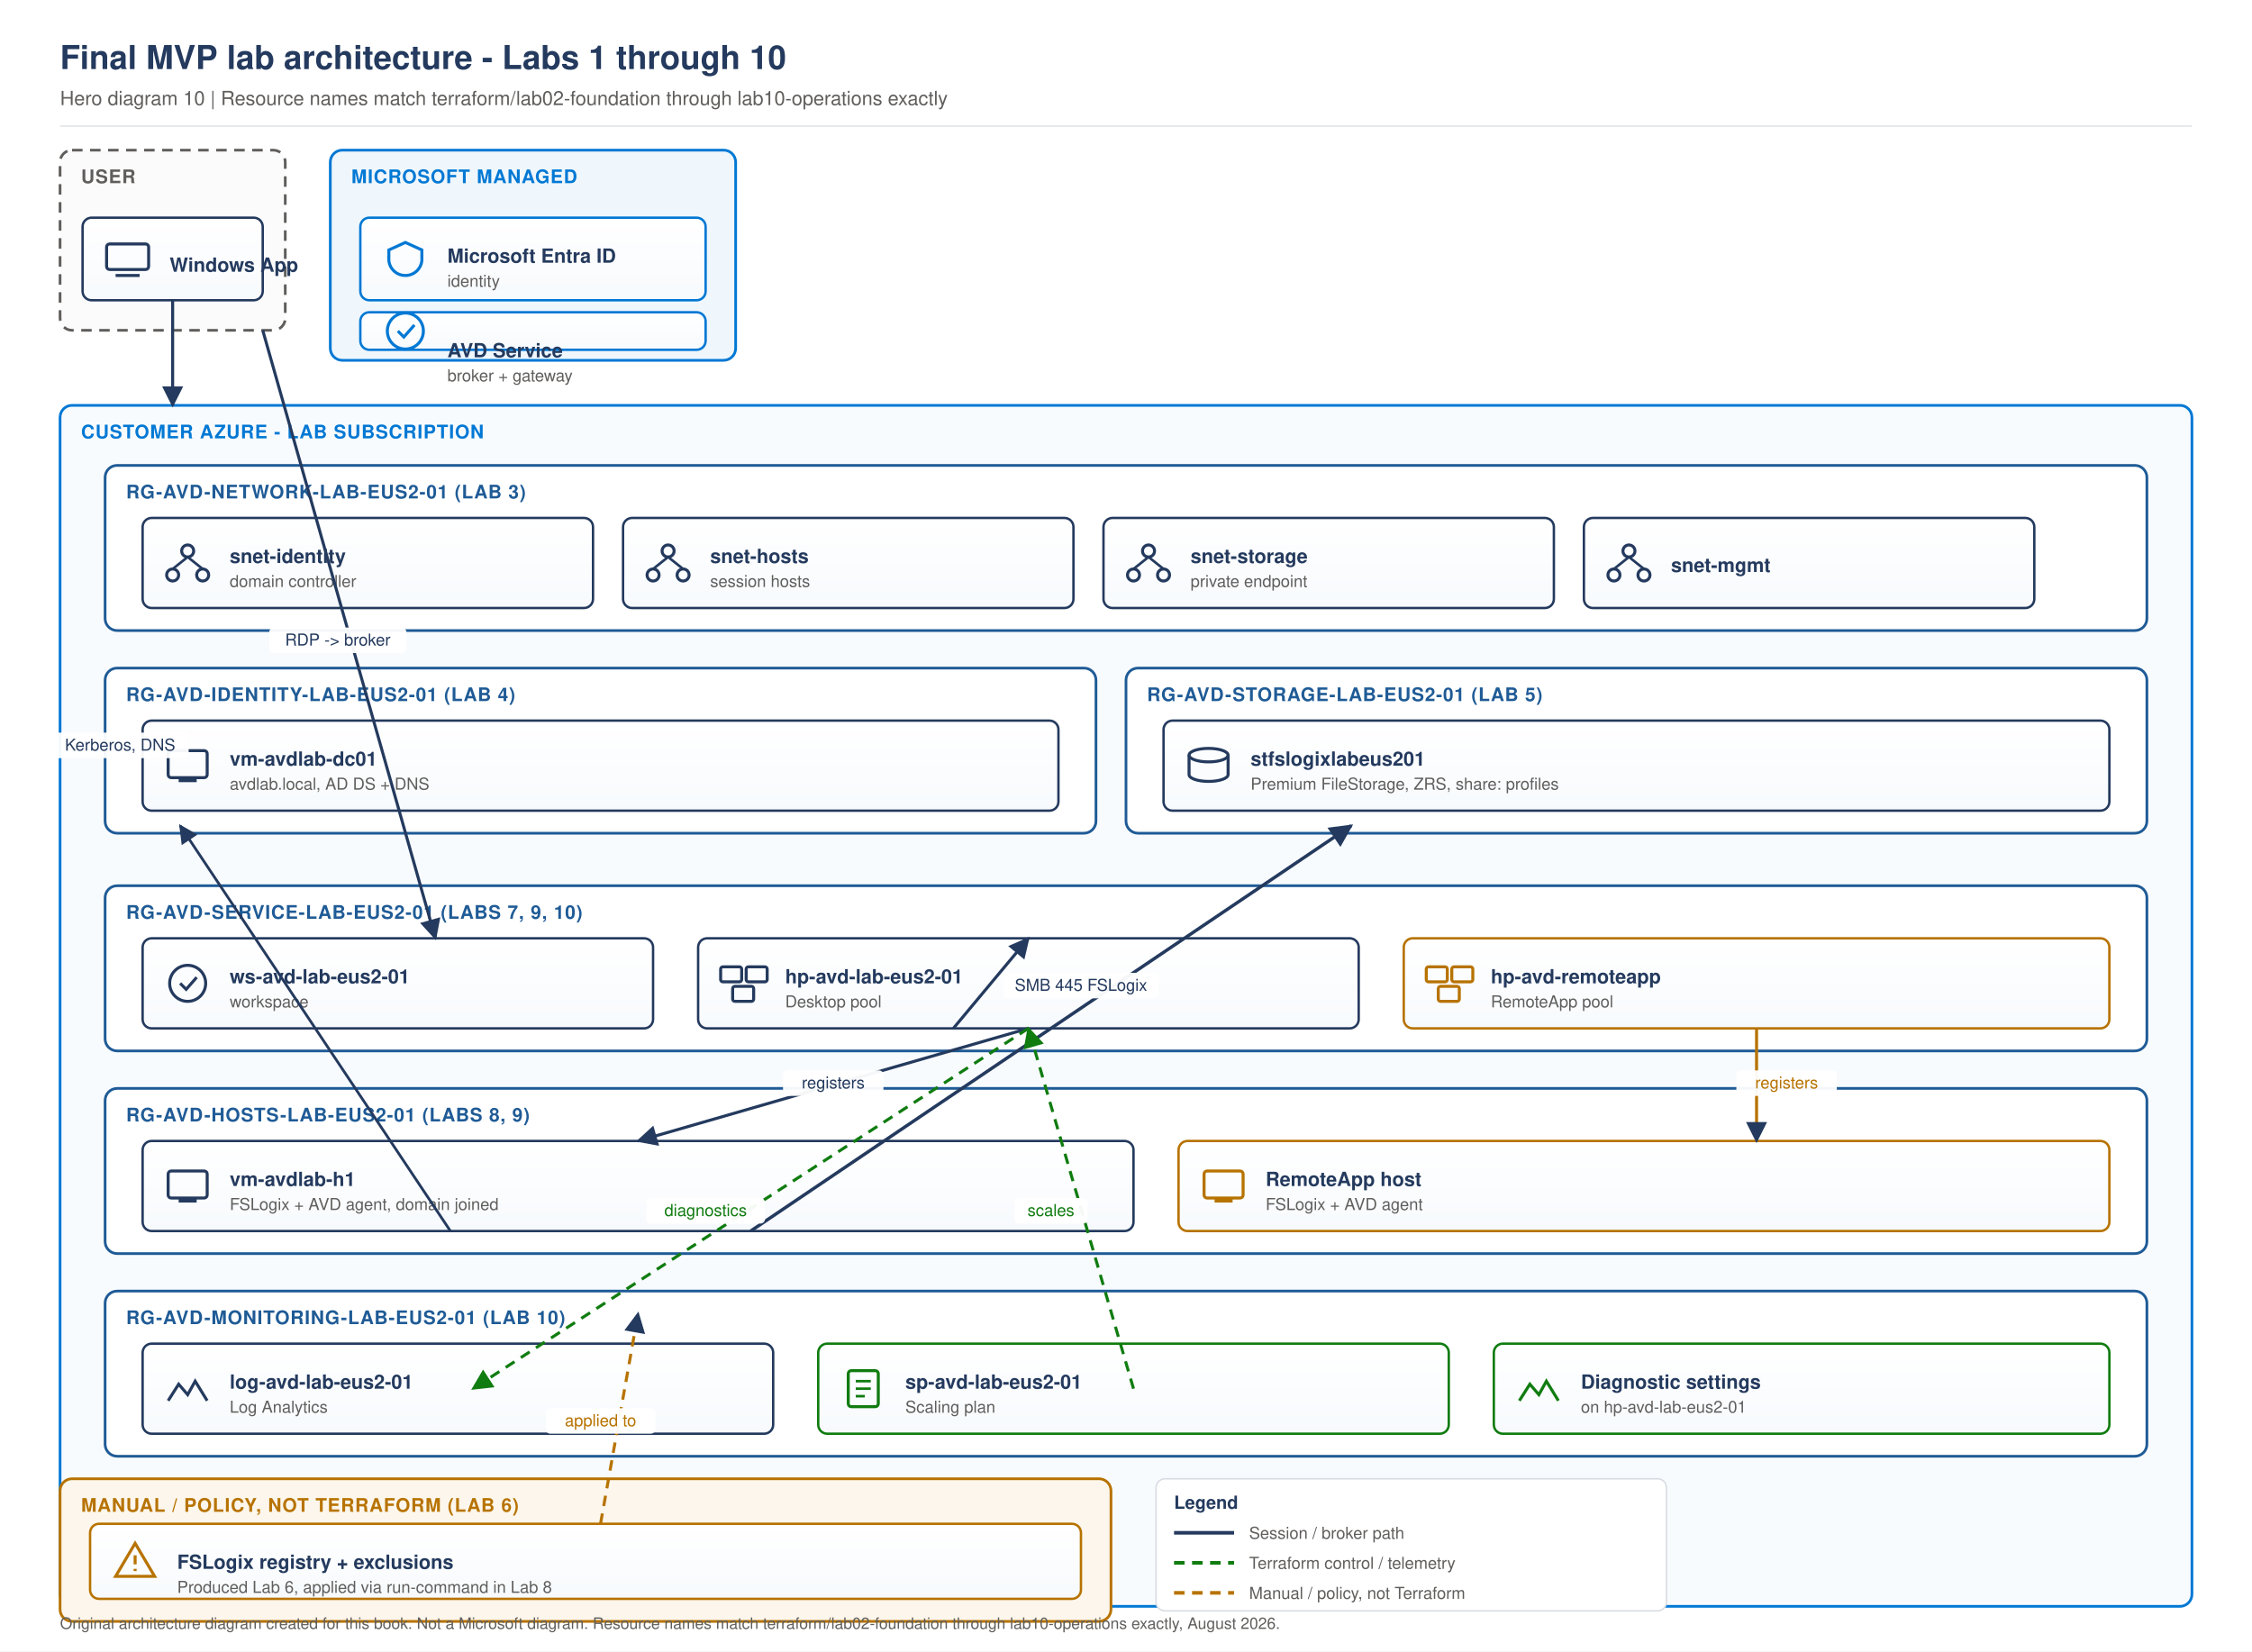
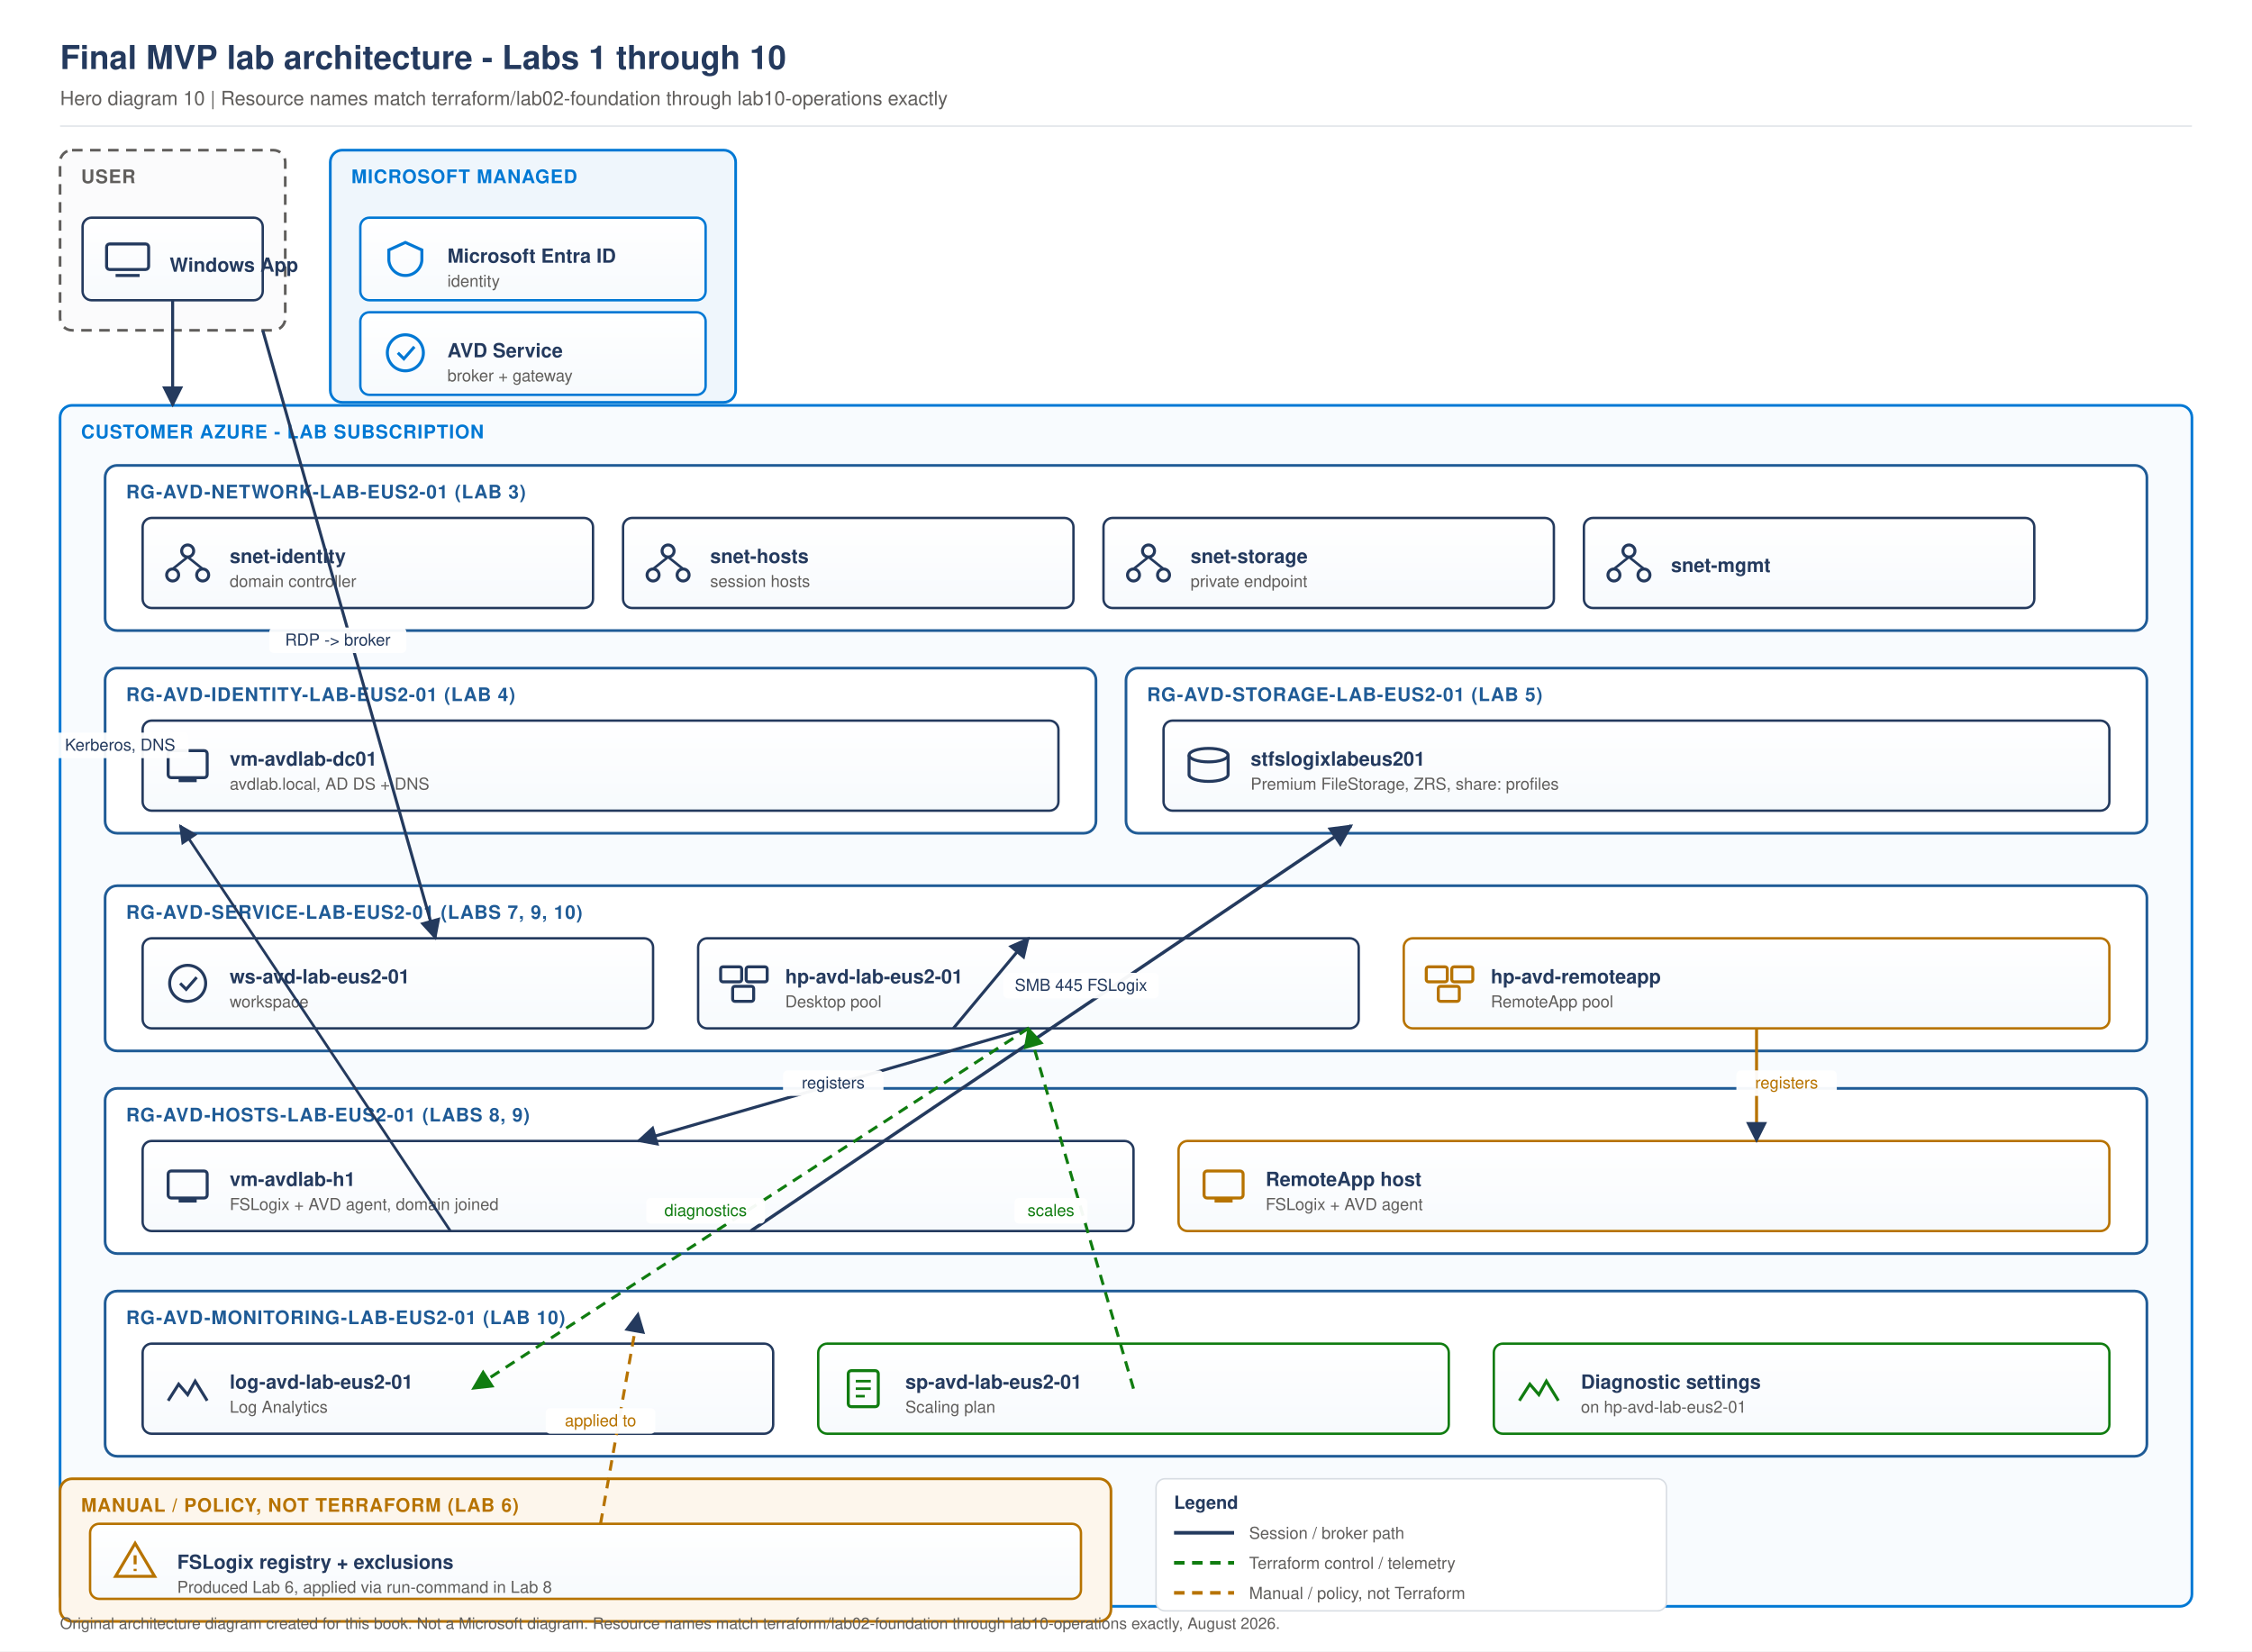
<svg xmlns="http://www.w3.org/2000/svg" width="1500" height="1100" viewBox="0 0 1500 1100" font-family="Segoe UI,Helvetica,Arial,sans-serif">
  <defs>
    <marker id="a" viewBox="0 0 10 10" refX="9" refY="5" markerWidth="7" markerHeight="7" orient="auto-start-reverse">
      <path d="M0,0 L10,5 L0,10 z" fill="#243A5E" />
    </marker>
    <marker id="ag" viewBox="0 0 10 10" refX="9" refY="5" markerWidth="7" markerHeight="7" orient="auto-start-reverse">
      <path d="M0,0 L10,5 L0,10 z" fill="#107C10" />
    </marker>
    <marker id="ar" viewBox="0 0 10 10" refX="9" refY="5" markerWidth="7" markerHeight="7" orient="auto-start-reverse">
      <path d="M0,0 L10,5 L0,10 z" fill="#A4262C" />
    </marker>
    <linearGradient id="tile" x1="0" y1="0" x2="0" y2="1">
      <stop offset="0" stop-color="#FFFFFF" />
      <stop offset="1" stop-color="#F7FAFD" />
    </linearGradient>
  </defs>
  <rect width="1500" height="1100" fill="#FFFFFF" />
  <text x="40" y="46" font-size="22" font-weight="600" fill="#243A5E">Final MVP lab architecture - Labs 1 through 10</text>
  <text x="40" y="70" font-size="13" fill="#605E5C">Hero diagram 10 | Resource names match terraform/lab02-foundation through lab10-operations exactly</text>
  <line x1="40" y1="84" x2="1460" y2="84" stroke="#E1E5EA" />
  <rect x="40" y="100" width="150" height="120" rx="8" fill="#FBFBFC" stroke="#605E5C" stroke-width="1.8" stroke-dasharray="7 5" />
  <text x="54" y="122" font-size="12.5" font-weight="700" fill="#605E5C" letter-spacing="0.5">USER</text>
  <g>
    <rect x="55" y="145" width="120" height="55" rx="6" fill="url(#tile)" stroke="#243A5E" stroke-width="1.6" />
    <rect x="71" y="162.5" width="28" height="17" rx="2" fill="none" stroke="#243A5E" stroke-width="2" />
    <path d="M77,183.5 h16" stroke="#243A5E" stroke-width="2" />
    <text x="113" y="181" font-size="13" font-weight="600" fill="#243A5E">Windows App</text>
  </g>
-   <rect x="220" y="100" width="270" height="140" rx="8" fill="#EFF6FC" stroke="#0078D4" stroke-width="1.8" />
+   <rect x="220" y="100" width="270" height="168" rx="8" fill="#EFF6FC" stroke="#0078D4" stroke-width="1.8" />
  <text x="234" y="122" font-size="12.5" font-weight="700" fill="#0078D4" letter-spacing="0.5">MICROSOFT MANAGED</text>
  <g>
    <rect x="240" y="145" width="230" height="55" rx="6" fill="url(#tile)" stroke="#0078D4" stroke-width="1.6" />
    <path d="M270,161.5 l11,5 v7 a11,11 0 0 1 -11,10 a11,11 0 0 1 -11,-10 v-7 z" fill="none" stroke="#0078D4" stroke-width="2" />
    <text x="298" y="175" font-size="13" font-weight="600" fill="#243A5E">Microsoft Entra ID</text>
    <text x="298" y="191" font-size="11" fill="#605E5C">identity</text>
  </g>
  <g>
-     <rect x="240" y="208" width="230" height="25" rx="6" fill="url(#tile)" stroke="#0078D4" stroke-width="1.6" />
-     <circle cx="270" cy="220.5" r="12" fill="none" stroke="#0078D4" stroke-width="2" />
-     <path d="M265,220.5 l4,4 l7,-8" fill="none" stroke="#0078D4" stroke-width="2" />
+     <rect x="240" y="208" width="230" height="55" rx="6" fill="url(#tile)" stroke="#0078D4" stroke-width="1.6" />
+     <circle cx="270" cy="235.0" r="12" fill="none" stroke="#0078D4" stroke-width="2" />
+     <path d="M265,235.0 l4,4 l7,-8" fill="none" stroke="#0078D4" stroke-width="2" />
    <text x="298" y="238" font-size="13" font-weight="600" fill="#243A5E">AVD Service</text>
    <text x="298" y="254" font-size="11" fill="#605E5C">broker + gateway</text>
  </g>
  <rect x="40" y="270" width="1420" height="800" rx="8" fill="#F8FBFE" stroke="#0078D4" stroke-width="1.8" />
  <text x="54" y="292" font-size="12.5" font-weight="700" fill="#0078D4" letter-spacing="0.5">CUSTOMER AZURE - LAB SUBSCRIPTION</text>
  <rect x="70" y="310" width="1360" height="110" rx="8" fill="#FFFFFF" stroke="#1F5B96" stroke-width="1.8" />
  <text x="84" y="332" font-size="12.5" font-weight="700" fill="#1F5B96" letter-spacing="0.5">RG-AVD-NETWORK-LAB-EUS2-01  (LAB 3)</text>
  <g>
    <rect x="95" y="345" width="300" height="60" rx="6" fill="url(#tile)" stroke="#243A5E" stroke-width="1.6" />
    <circle cx="125" cy="367.0" r="4" fill="none" stroke="#243A5E" stroke-width="2" />
    <circle cx="115" cy="383.0" r="4" fill="none" stroke="#243A5E" stroke-width="2" />
    <circle cx="135" cy="383.0" r="4" fill="none" stroke="#243A5E" stroke-width="2" />
    <path d="M125,371.0 L115,379.0 M125,371.0 L135,379.0" stroke="#243A5E" stroke-width="1.7" />
    <text x="153" y="375" font-size="13" font-weight="600" fill="#243A5E">snet-identity</text>
    <text x="153" y="391" font-size="11" fill="#605E5C">domain controller</text>
  </g>
  <g>
    <rect x="415" y="345" width="300" height="60" rx="6" fill="url(#tile)" stroke="#243A5E" stroke-width="1.6" />
    <circle cx="445" cy="367.0" r="4" fill="none" stroke="#243A5E" stroke-width="2" />
    <circle cx="435" cy="383.0" r="4" fill="none" stroke="#243A5E" stroke-width="2" />
    <circle cx="455" cy="383.0" r="4" fill="none" stroke="#243A5E" stroke-width="2" />
    <path d="M445,371.0 L435,379.0 M445,371.0 L455,379.0" stroke="#243A5E" stroke-width="1.7" />
    <text x="473" y="375" font-size="13" font-weight="600" fill="#243A5E">snet-hosts</text>
    <text x="473" y="391" font-size="11" fill="#605E5C">session hosts</text>
  </g>
  <g>
    <rect x="735" y="345" width="300" height="60" rx="6" fill="url(#tile)" stroke="#243A5E" stroke-width="1.6" />
    <circle cx="765" cy="367.0" r="4" fill="none" stroke="#243A5E" stroke-width="2" />
    <circle cx="755" cy="383.0" r="4" fill="none" stroke="#243A5E" stroke-width="2" />
    <circle cx="775" cy="383.0" r="4" fill="none" stroke="#243A5E" stroke-width="2" />
    <path d="M765,371.0 L755,379.0 M765,371.0 L775,379.0" stroke="#243A5E" stroke-width="1.7" />
    <text x="793" y="375" font-size="13" font-weight="600" fill="#243A5E">snet-storage</text>
    <text x="793" y="391" font-size="11" fill="#605E5C">private endpoint</text>
  </g>
  <g>
    <rect x="1055" y="345" width="300" height="60" rx="6" fill="url(#tile)" stroke="#243A5E" stroke-width="1.6" />
    <circle cx="1085" cy="367.0" r="4" fill="none" stroke="#243A5E" stroke-width="2" />
    <circle cx="1075" cy="383.0" r="4" fill="none" stroke="#243A5E" stroke-width="2" />
    <circle cx="1095" cy="383.0" r="4" fill="none" stroke="#243A5E" stroke-width="2" />
    <path d="M1085,371.0 L1075,379.0 M1085,371.0 L1095,379.0" stroke="#243A5E" stroke-width="1.7" />
    <text x="1113" y="381" font-size="13" font-weight="600" fill="#243A5E">snet-mgmt</text>
  </g>
  <rect x="70" y="445" width="660" height="110" rx="8" fill="#FFFFFF" stroke="#1F5B96" stroke-width="1.8" />
  <text x="84" y="467" font-size="12.5" font-weight="700" fill="#1F5B96" letter-spacing="0.5">RG-AVD-IDENTITY-LAB-EUS2-01  (LAB 4)</text>
  <g>
    <rect x="95" y="480" width="610" height="60" rx="6" fill="url(#tile)" stroke="#243A5E" stroke-width="1.6" />
    <rect x="112" y="500.0" width="26" height="18" rx="2" fill="none" stroke="#243A5E" stroke-width="2" />
    <rect x="119" y="518.0" width="12" height="3" fill="#243A5E" />
    <text x="153" y="510" font-size="13" font-weight="600" fill="#243A5E">vm-avdlab-dc01</text>
    <text x="153" y="526" font-size="11" fill="#605E5C">avdlab.local, AD DS + DNS</text>
  </g>
  <rect x="750" y="445" width="680" height="110" rx="8" fill="#FFFFFF" stroke="#1F5B96" stroke-width="1.8" />
  <text x="764" y="467" font-size="12.5" font-weight="700" fill="#1F5B96" letter-spacing="0.5">RG-AVD-STORAGE-LAB-EUS2-01  (LAB 5)</text>
  <g>
    <rect x="775" y="480" width="630" height="60" rx="6" fill="url(#tile)" stroke="#243A5E" stroke-width="1.6" />
    <ellipse cx="805" cy="503.0" rx="13" ry="4.5" fill="none" stroke="#243A5E" stroke-width="2" />
    <path d="M792,503.0 v13 a13,4.5 0 0 0 26,0 v-13" fill="none" stroke="#243A5E" stroke-width="2" />
    <text x="833" y="510" font-size="13" font-weight="600" fill="#243A5E">stfslogixlabeus201</text>
    <text x="833" y="526" font-size="11" fill="#605E5C">Premium FileStorage, ZRS, share: profiles</text>
  </g>
  <rect x="70" y="590" width="1360" height="110" rx="8" fill="#FFFFFF" stroke="#1F5B96" stroke-width="1.8" />
  <text x="84" y="612" font-size="12.5" font-weight="700" fill="#1F5B96" letter-spacing="0.5">RG-AVD-SERVICE-LAB-EUS2-01  (LABS 7, 9, 10)</text>
  <g>
    <rect x="95" y="625" width="340" height="60" rx="6" fill="url(#tile)" stroke="#243A5E" stroke-width="1.6" />
    <circle cx="125" cy="655.0" r="12" fill="none" stroke="#243A5E" stroke-width="2" />
    <path d="M120,655.0 l4,4 l7,-8" fill="none" stroke="#243A5E" stroke-width="2" />
    <text x="153" y="655" font-size="13" font-weight="600" fill="#243A5E">ws-avd-lab-eus2-01</text>
    <text x="153" y="671" font-size="11" fill="#605E5C">workspace</text>
  </g>
  <g>
    <rect x="465" y="625" width="440" height="60" rx="6" fill="url(#tile)" stroke="#243A5E" stroke-width="1.6" />
    <rect x="480" y="644.0" width="14" height="10" rx="1.5" fill="none" stroke="#243A5E" stroke-width="2" />
    <rect x="497" y="644.0" width="14" height="10" rx="1.5" fill="none" stroke="#243A5E" stroke-width="2" />
    <rect x="488" y="657.0" width="14" height="10" rx="1.5" fill="none" stroke="#243A5E" stroke-width="2" />
    <text x="523" y="655" font-size="13" font-weight="600" fill="#243A5E">hp-avd-lab-eus2-01</text>
    <text x="523" y="671" font-size="11" fill="#605E5C">Desktop pool</text>
  </g>
  <g>
    <rect x="935" y="625" width="470" height="60" rx="6" fill="url(#tile)" stroke="#B77300" stroke-width="1.6" />
    <rect x="950" y="644.0" width="14" height="10" rx="1.5" fill="none" stroke="#B77300" stroke-width="2" />
    <rect x="967" y="644.0" width="14" height="10" rx="1.5" fill="none" stroke="#B77300" stroke-width="2" />
    <rect x="958" y="657.0" width="14" height="10" rx="1.5" fill="none" stroke="#B77300" stroke-width="2" />
    <text x="993" y="655" font-size="13" font-weight="600" fill="#243A5E">hp-avd-remoteapp</text>
    <text x="993" y="671" font-size="11" fill="#605E5C">RemoteApp pool</text>
  </g>
  <rect x="70" y="725" width="1360" height="110" rx="8" fill="#FFFFFF" stroke="#1F5B96" stroke-width="1.8" />
  <text x="84" y="747" font-size="12.5" font-weight="700" fill="#1F5B96" letter-spacing="0.5">RG-AVD-HOSTS-LAB-EUS2-01  (LABS 8, 9)</text>
  <g>
    <rect x="95" y="760" width="660" height="60" rx="6" fill="url(#tile)" stroke="#243A5E" stroke-width="1.6" />
    <rect x="112" y="780.0" width="26" height="18" rx="2" fill="none" stroke="#243A5E" stroke-width="2" />
    <rect x="119" y="798.0" width="12" height="3" fill="#243A5E" />
    <text x="153" y="790" font-size="13" font-weight="600" fill="#243A5E">vm-avdlab-h1</text>
    <text x="153" y="806" font-size="11" fill="#605E5C">FSLogix + AVD agent, domain joined</text>
  </g>
  <g>
    <rect x="785" y="760" width="620" height="60" rx="6" fill="url(#tile)" stroke="#B77300" stroke-width="1.6" />
    <rect x="802" y="780.0" width="26" height="18" rx="2" fill="none" stroke="#B77300" stroke-width="2" />
    <rect x="809" y="798.0" width="12" height="3" fill="#B77300" />
    <text x="843" y="790" font-size="13" font-weight="600" fill="#243A5E">RemoteApp host</text>
    <text x="843" y="806" font-size="11" fill="#605E5C">FSLogix + AVD agent</text>
  </g>
  <rect x="70" y="860" width="1360" height="110" rx="8" fill="#FFFFFF" stroke="#1F5B96" stroke-width="1.8" />
  <text x="84" y="882" font-size="12.5" font-weight="700" fill="#1F5B96" letter-spacing="0.5">RG-AVD-MONITORING-LAB-EUS2-01  (LAB 10)</text>
  <g>
    <rect x="95" y="895" width="420" height="60" rx="6" fill="url(#tile)" stroke="#243A5E" stroke-width="1.6" />
    <path d="M112,933.0 l7,-11 l6,7 l5,-9 l8,13" fill="none" stroke="#243A5E" stroke-width="2" />
    <text x="153" y="925" font-size="13" font-weight="600" fill="#243A5E">log-avd-lab-eus2-01</text>
    <text x="153" y="941" font-size="11" fill="#605E5C">Log Analytics</text>
  </g>
  <g>
    <rect x="545" y="895" width="420" height="60" rx="6" fill="url(#tile)" stroke="#107C10" stroke-width="1.6" />
    <rect x="565" y="913.0" width="20" height="24" rx="2" fill="none" stroke="#107C10" stroke-width="2" />
    <path d="M570,920.0 h10 M570,925.0 h10 M570,930.0 h6" stroke="#107C10" stroke-width="1.7" />
    <text x="603" y="925" font-size="13" font-weight="600" fill="#243A5E">sp-avd-lab-eus2-01</text>
    <text x="603" y="941" font-size="11" fill="#605E5C">Scaling plan</text>
  </g>
  <g>
    <rect x="995" y="895" width="410" height="60" rx="6" fill="url(#tile)" stroke="#107C10" stroke-width="1.6" />
    <path d="M1012,933.0 l7,-11 l6,7 l5,-9 l8,13" fill="none" stroke="#107C10" stroke-width="2" />
    <text x="1053" y="925" font-size="13" font-weight="600" fill="#243A5E">Diagnostic settings</text>
    <text x="1053" y="941" font-size="11" fill="#605E5C">on hp-avd-lab-eus2-01</text>
  </g>
  <path d="M115,200 L115,270" stroke="#243A5E" stroke-width="2" fill="none" marker-end="url(#a)" />
  <path d="M175,220 L290,625" stroke="#243A5E" stroke-width="2" fill="none" marker-end="url(#a)" />
  <rect x="179.35" y="418" width="91.3" height="17" rx="3" fill="#FFFFFF" opacity="0.95" />
  <text x="225" y="430" font-size="11" fill="#243A5E" text-anchor="middle">RDP -&gt; broker</text>
  <path d="M635,685 L685,625" stroke="#243A5E" stroke-width="2" fill="none" marker-end="url(#a)" />
  <path d="M685,685 L425,760" stroke="#243A5E" stroke-width="2" fill="none" marker-end="url(#a)" />
  <rect x="521.55" y="713" width="66.9" height="17" rx="3" fill="#FFFFFF" opacity="0.95" />
  <text x="555" y="725" font-size="11" fill="#243A5E" text-anchor="middle">registers</text>
  <path d="M1170,685 L1170,760" stroke="#B77300" stroke-width="2" fill="none" marker-end="url(#a)" />
  <rect x="1156.55" y="713" width="66.9" height="17" rx="3" fill="#FFFFFF" opacity="0.95" />
  <text x="1190" y="725" font-size="11" fill="#B77300" text-anchor="middle">registers</text>
  <path d="M300,820 L120,550" stroke="#243A5E" stroke-width="1.8" fill="none" marker-end="url(#a)" />
  <rect x="34.35" y="488" width="91.3" height="17" rx="3" fill="#FFFFFF" opacity="0.95" />
  <text x="80" y="500" font-size="11" fill="#243A5E" text-anchor="middle">Kerberos, DNS</text>
  <path d="M500,820 L900,550" stroke="#243A5E" stroke-width="2.2" fill="none" marker-end="url(#a)" />
  <rect x="668.25" y="648" width="103.5" height="17" rx="3" fill="#FFFFFF" opacity="0.95" />
  <text x="720" y="660" font-size="11" fill="#243A5E" text-anchor="middle">SMB 445 FSLogix</text>
  <path d="M685,685 L315,925" stroke="#107C10" stroke-width="2" fill="none" stroke-dasharray="7 5" marker-end="url(#ag)" />
  <rect x="430.45" y="798" width="79.1" height="17" rx="3" fill="#FFFFFF" opacity="0.95" />
  <text x="470" y="810" font-size="11" fill="#107C10" text-anchor="middle">diagnostics</text>
  <path d="M755,925 L685,685" stroke="#107C10" stroke-width="2" fill="none" stroke-dasharray="7 5" marker-end="url(#ag)" />
  <rect x="675.7" y="798" width="48.6" height="17" rx="3" fill="#FFFFFF" opacity="0.95" />
  <text x="700" y="810" font-size="11" fill="#107C10" text-anchor="middle">scales</text>
  <rect x="40" y="985" width="700" height="95" rx="8" fill="#FDF6EC" stroke="#B77300" stroke-width="1.8" />
  <text x="54" y="1007" font-size="12.5" font-weight="700" fill="#B77300" letter-spacing="0.5">MANUAL / POLICY, NOT TERRAFORM (LAB 6)</text>
  <g>
    <rect x="60" y="1015" width="660" height="50" rx="6" fill="url(#tile)" stroke="#B77300" stroke-width="1.6" />
    <path d="M90,1028.0 l13,22 h-26 z" fill="none" stroke="#B77300" stroke-width="2" />
    <path d="M90,1036.0 v6 M90,1045.0 v1.5" stroke="#B77300" stroke-width="2" />
    <text x="118" y="1045" font-size="13" font-weight="600" fill="#243A5E">FSLogix registry + exclusions</text>
    <text x="118" y="1061" font-size="11" fill="#605E5C">Produced Lab 6, applied via run-command in Lab 8</text>
  </g>
  <path d="M400,1015 L425,875" stroke="#B77300" stroke-width="2" fill="none" stroke-dasharray="7 5" marker-end="url(#a)" />
  <rect x="363.5" y="938" width="73.0" height="17" rx="3" fill="#FFFFFF" opacity="0.95" />
  <text x="400" y="950" font-size="11" fill="#B77300" text-anchor="middle">applied to</text>
  <rect x="770" y="985" width="340" height="88" rx="6" fill="#FFFFFF" stroke="#D8DDE3" />
  <text x="782" y="1005" font-size="12" font-weight="700" fill="#243A5E">Legend</text>
  <path d="M782,1021 L822,1021" stroke="#243A5E" stroke-width="2.4" />
  <text x="832" y="1025" font-size="11" fill="#605E5C">Session / broker path</text>
  <path d="M782,1041 L822,1041" stroke="#107C10" stroke-width="2.4" stroke-dasharray="7 5" />
  <text x="832" y="1045" font-size="11" fill="#605E5C">Terraform control / telemetry</text>
  <path d="M782,1061 L822,1061" stroke="#B77300" stroke-width="2.4" stroke-dasharray="7 5" />
  <text x="832" y="1065" font-size="11" fill="#605E5C">Manual / policy, not Terraform</text>
  <text x="40" y="1085" font-size="10.5" fill="#605E5C">Original architecture diagram created for this book. Not a Microsoft diagram. Resource names match terraform/lab02-foundation through lab10-operations exactly, August 2026.</text>
</svg>
